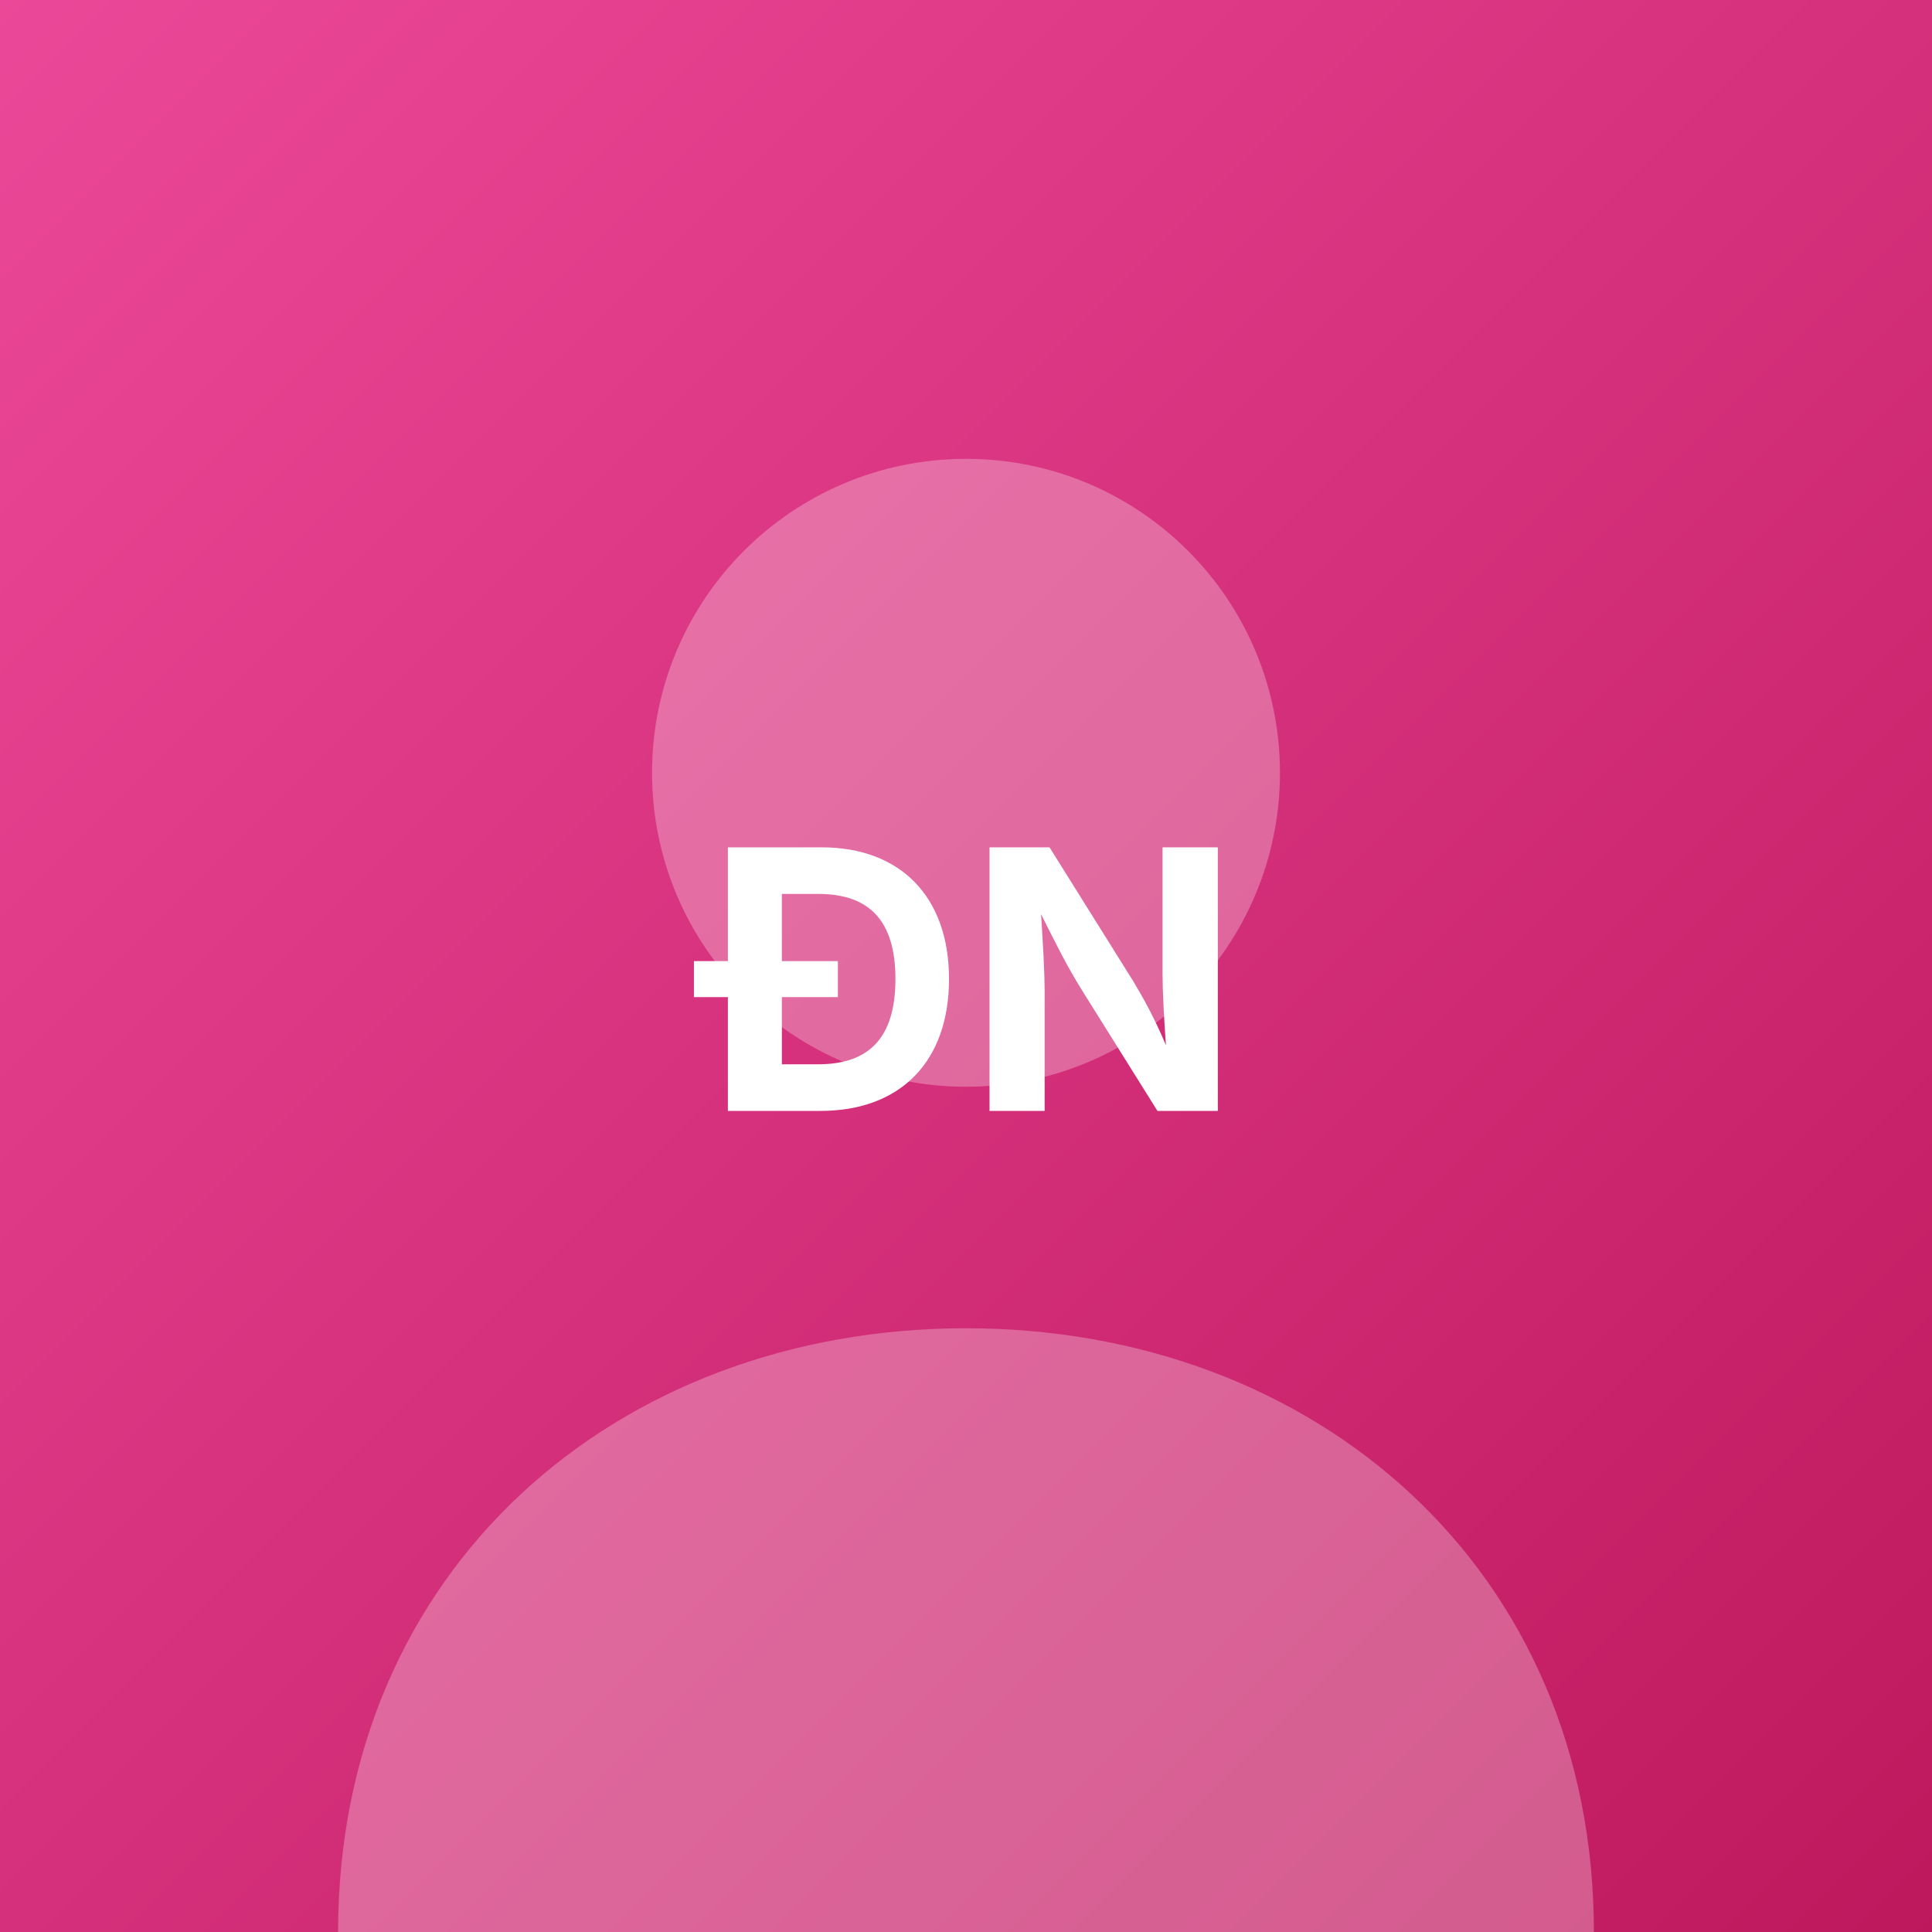
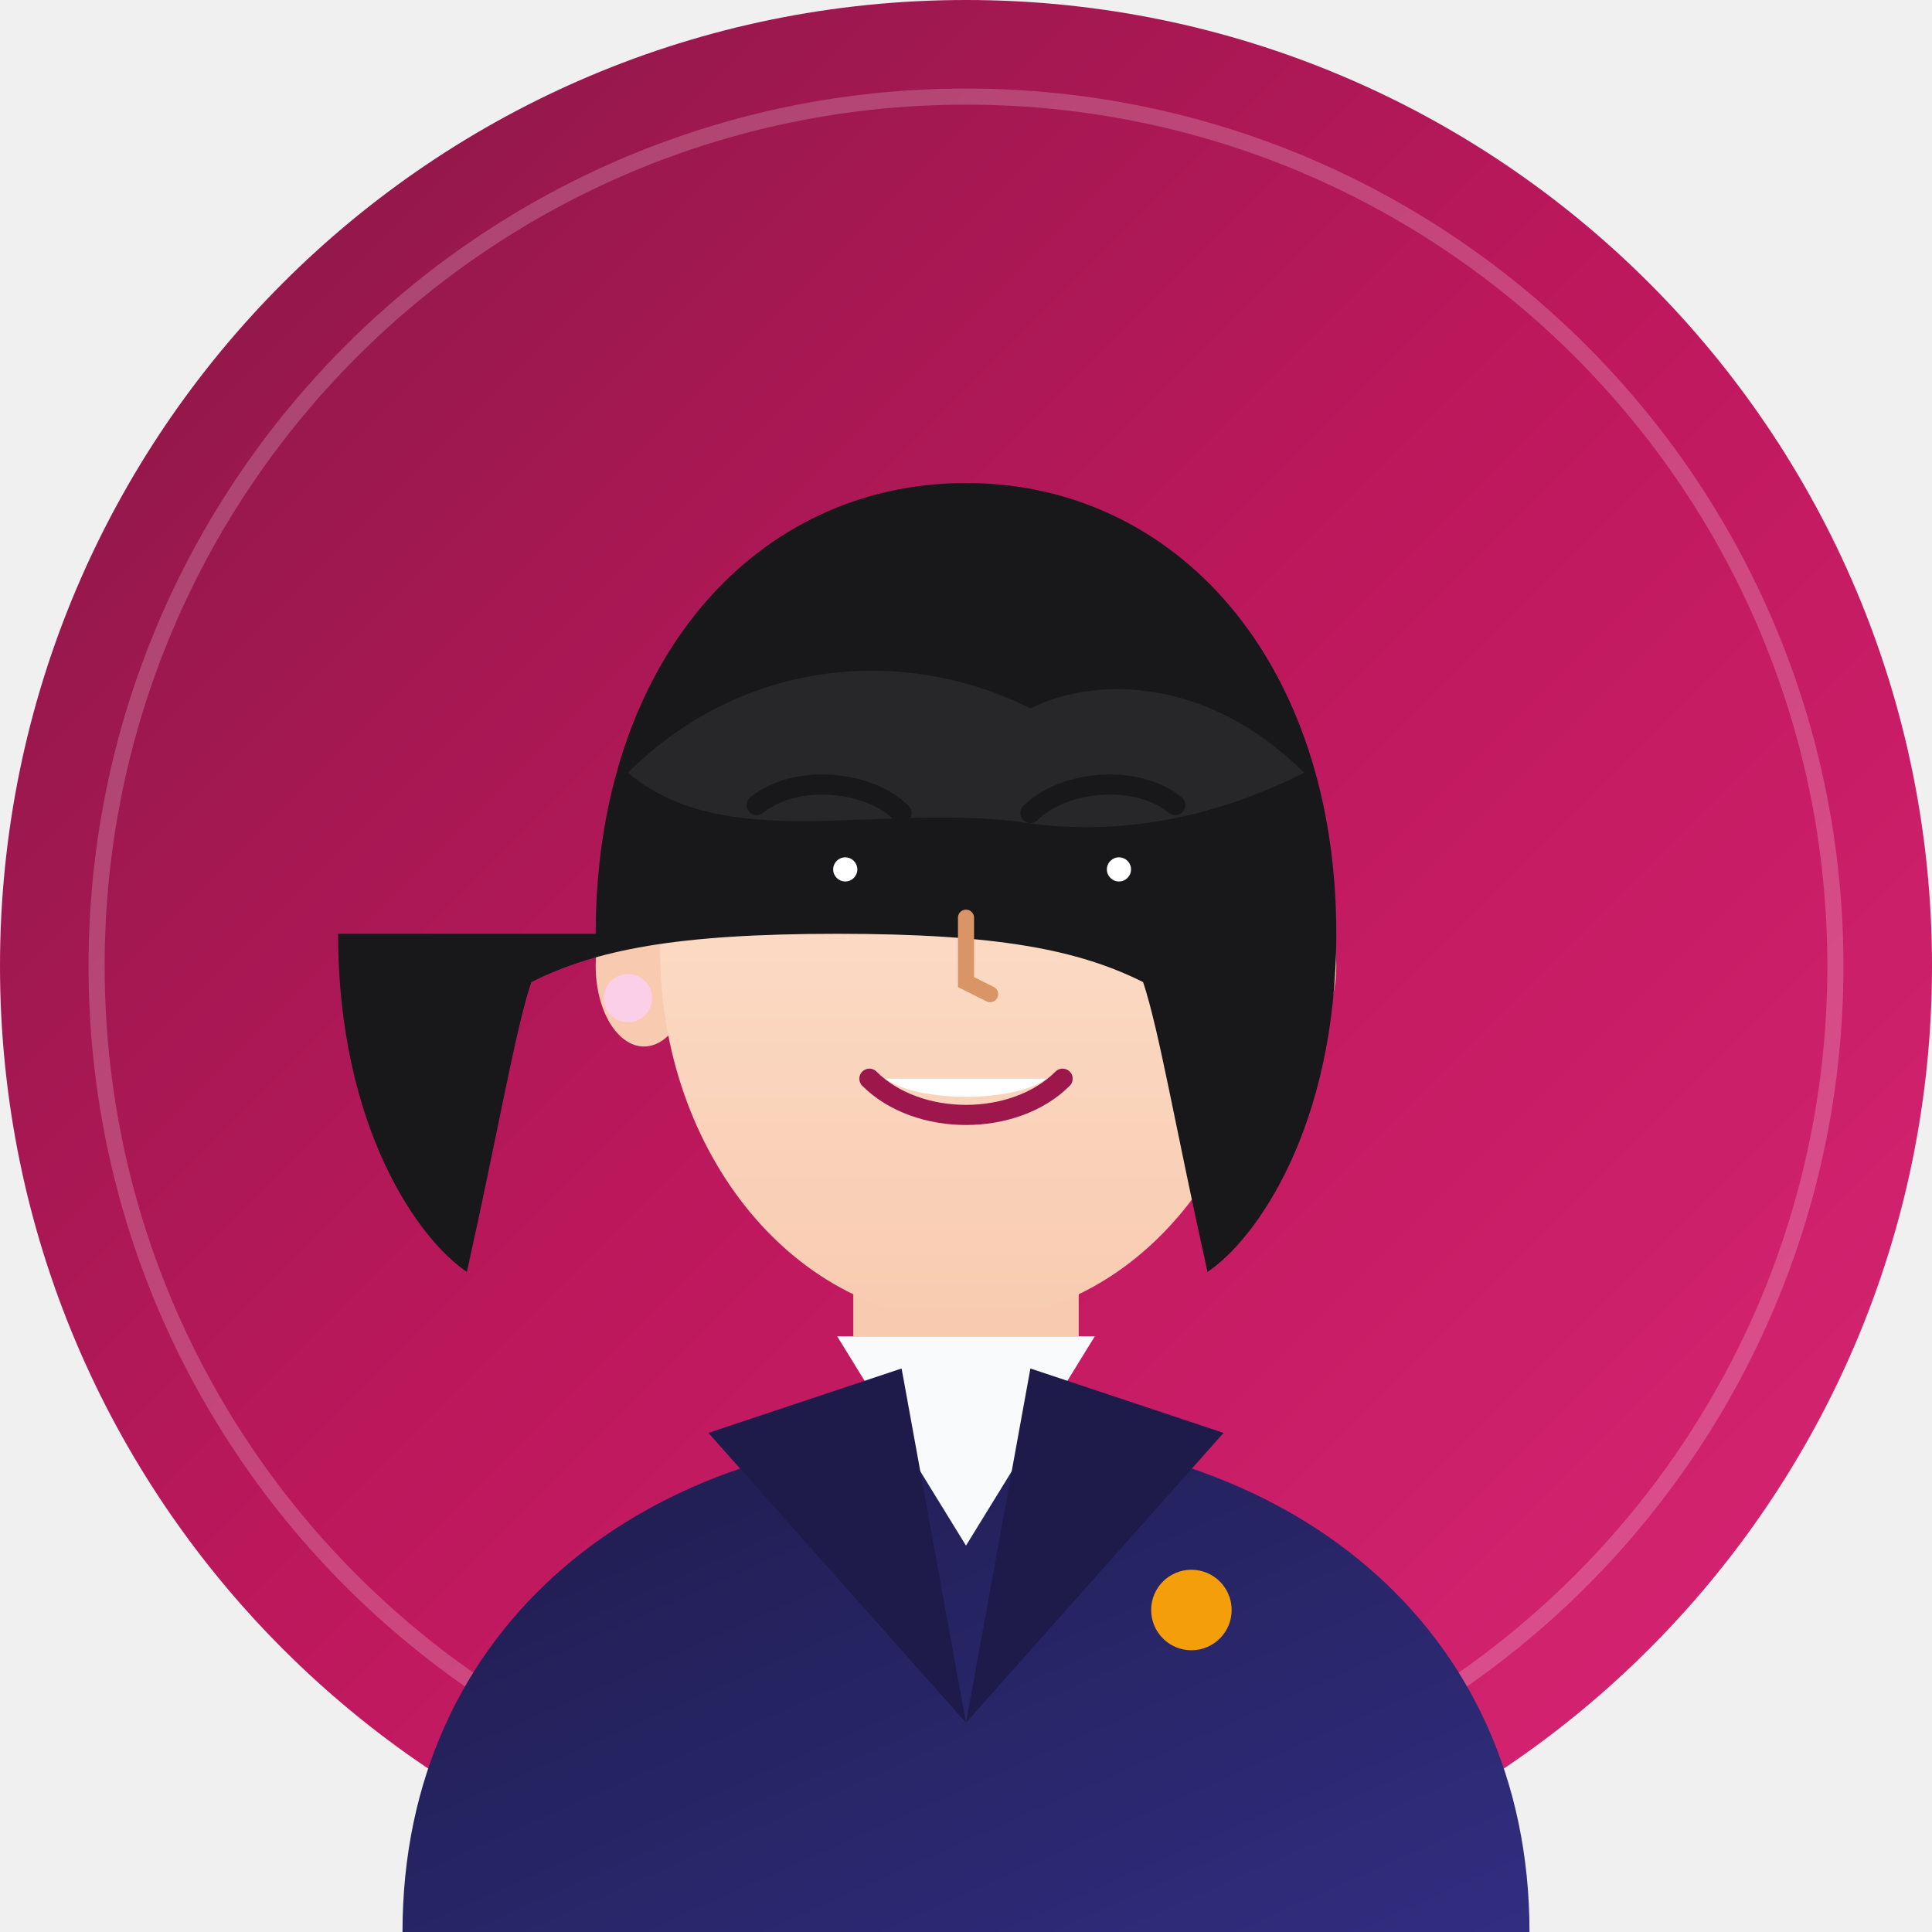
- <svg xmlns="http://www.w3.org/2000/svg" viewBox="0 0 160 160" width="160" height="160" role="img" aria-label="ĐN">
+ <svg xmlns="http://www.w3.org/2000/svg" viewBox="0 0 240 240" width="240" height="240">
  <defs>
-     <linearGradient id="g" x1="0" y1="0" x2="1" y2="1">
-       <stop offset="0" stop-color="#EC4899" />
-       <stop offset="1" stop-color="#BE185D" />
+     <linearGradient id="bg_qt01" x1="0" y1="0" x2="1" y2="1">
+       <stop offset="0%" stop-color="#831843" />
+       <stop offset="50%" stop-color="#be185d" />
+       <stop offset="100%" stop-color="#db2777" />
+     </linearGradient>
+     <linearGradient id="skin_qt01" x1="0" y1="0" x2="0" y2="1">
+       <stop offset="0%" stop-color="#fee7d6" />
+       <stop offset="100%" stop-color="#f8cbb0" />
+     </linearGradient>
+     <linearGradient id="blazer_qt01" x1="0" y1="0" x2="1" y2="1">
+       <stop offset="0%" stop-color="#1e1b4b" />
+       <stop offset="100%" stop-color="#312e81" />
    </linearGradient>
  </defs>
-   <rect width="160" height="160" fill="url(#g)" />
-   <circle cx="80" cy="64" r="26" fill="rgba(255,255,255,.28)" />
-   <path d="M28 160c0-30 23-50 52-50s52 20 52 50z" fill="rgba(255,255,255,.28)" />
-   <text x="80" y="92" text-anchor="middle" font-family="Inter,Arial,sans-serif" font-size="30" font-weight="700" fill="#fff">ĐN</text>
+   <rect width="240" height="240" rx="120" fill="url(#bg_qt01)" />
+   <circle cx="120" cy="120" r="108" fill="none" stroke="rgba(255,255,255,0.2)" stroke-width="2" />
+   <path d="M50 240c0-38 30-62 70-62s70 24 70 62z" fill="url(#blazer_qt01)" />
+   <path d="M106 142h28v24h-28z" fill="#f8cbb0" />
+   <path d="M104 166l16 26 16-26z" fill="#f8fafc" />
+   <path d="M88 178l32 36-8-44z" fill="#1e1b4b" />
+   <path d="M152 178l-32 36 8-44z" fill="#1e1b4b" />
+   <ellipse cx="80" cy="120" rx="6" ry="10" fill="#f8cbb0" />
+   <ellipse cx="160" cy="120" rx="6" ry="10" fill="#f8cbb0" />
+   <circle cx="78" cy="124" r="3" fill="#fbcfe8" />
+   <circle cx="162" cy="124" r="3" fill="#fbcfe8" />
+   <ellipse cx="120" cy="118" rx="38" ry="46" fill="url(#skin_qt01)" />
+   <path d="M74 116c0-34 20-56 46-56s46 22 46 56c0 24-10 38-16 42-4-18-6-30-8-36-8-4-18-6-38-6s-30 2-38 6c-2 6-4 18-8 36-6-4-16-18-16-42z" fill="#18181b" />
+   <path d="M78 96c14-14 34-16 50-8 8-4 22-4 34 8-12 6-24 8-36 6-18-2-36 4-48-6z" fill="#27272a" />
+   <path d="M94 100c5-4 14-3 18 1" stroke="#18181b" stroke-width="2.5" stroke-linecap="round" fill="none" />
+   <path d="M128 101c4-4 13-5 18-1" stroke="#18181b" stroke-width="2.5" stroke-linecap="round" fill="none" />
+   <ellipse cx="103" cy="110" rx="4.5" ry="4.5" fill="#18181b" />
+   <circle cx="105" cy="108" r="1.5" fill="#fff" />
+   <ellipse cx="137" cy="110" rx="4.5" ry="4.5" fill="#18181b" />
+   <circle cx="139" cy="108" r="1.5" fill="#fff" />
+   <path d="M120 114v8l3 1.5" stroke="#d99566" stroke-width="2" stroke-linecap="round" fill="none" />
+   <path d="M108 134c6 6 18 6 24 0" stroke="#9d174d" stroke-width="2.5" stroke-linecap="round" fill="none" />
+   <path d="M110 134c4 3 16 3 20 0" fill="#fff" />
+   <circle cx="148" cy="200" r="5" fill="#f59e0b" />
</svg>
